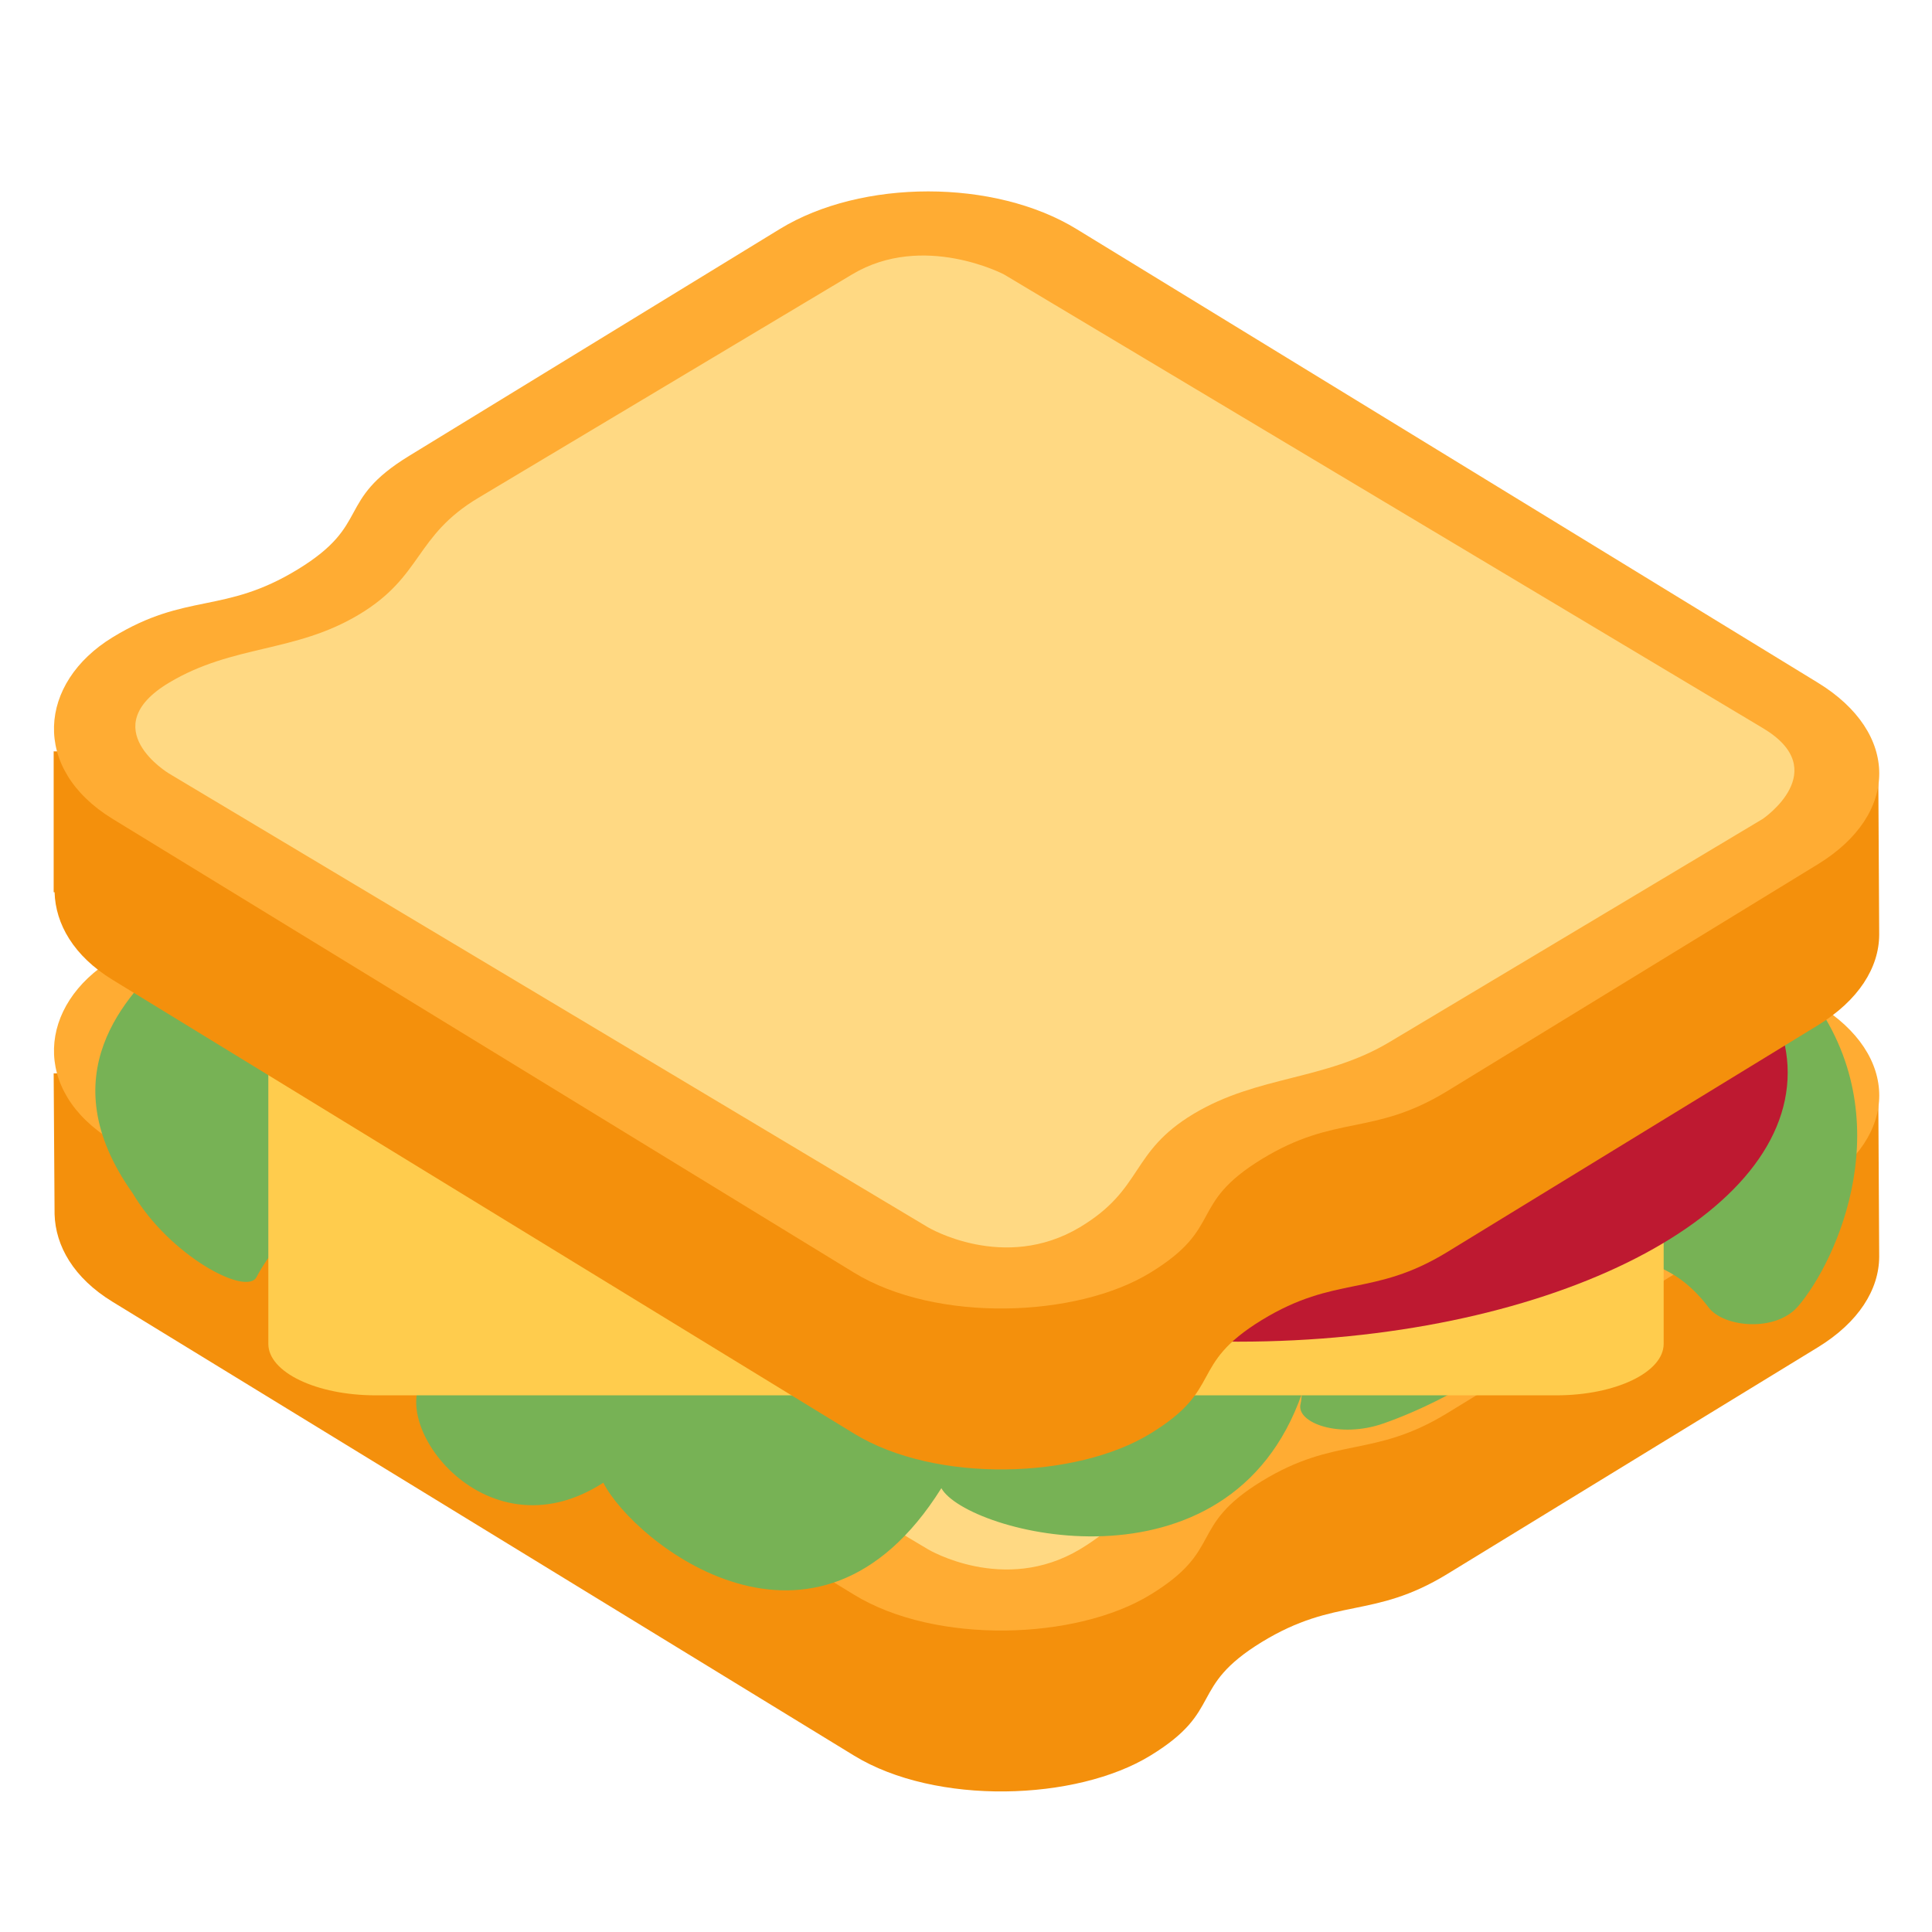
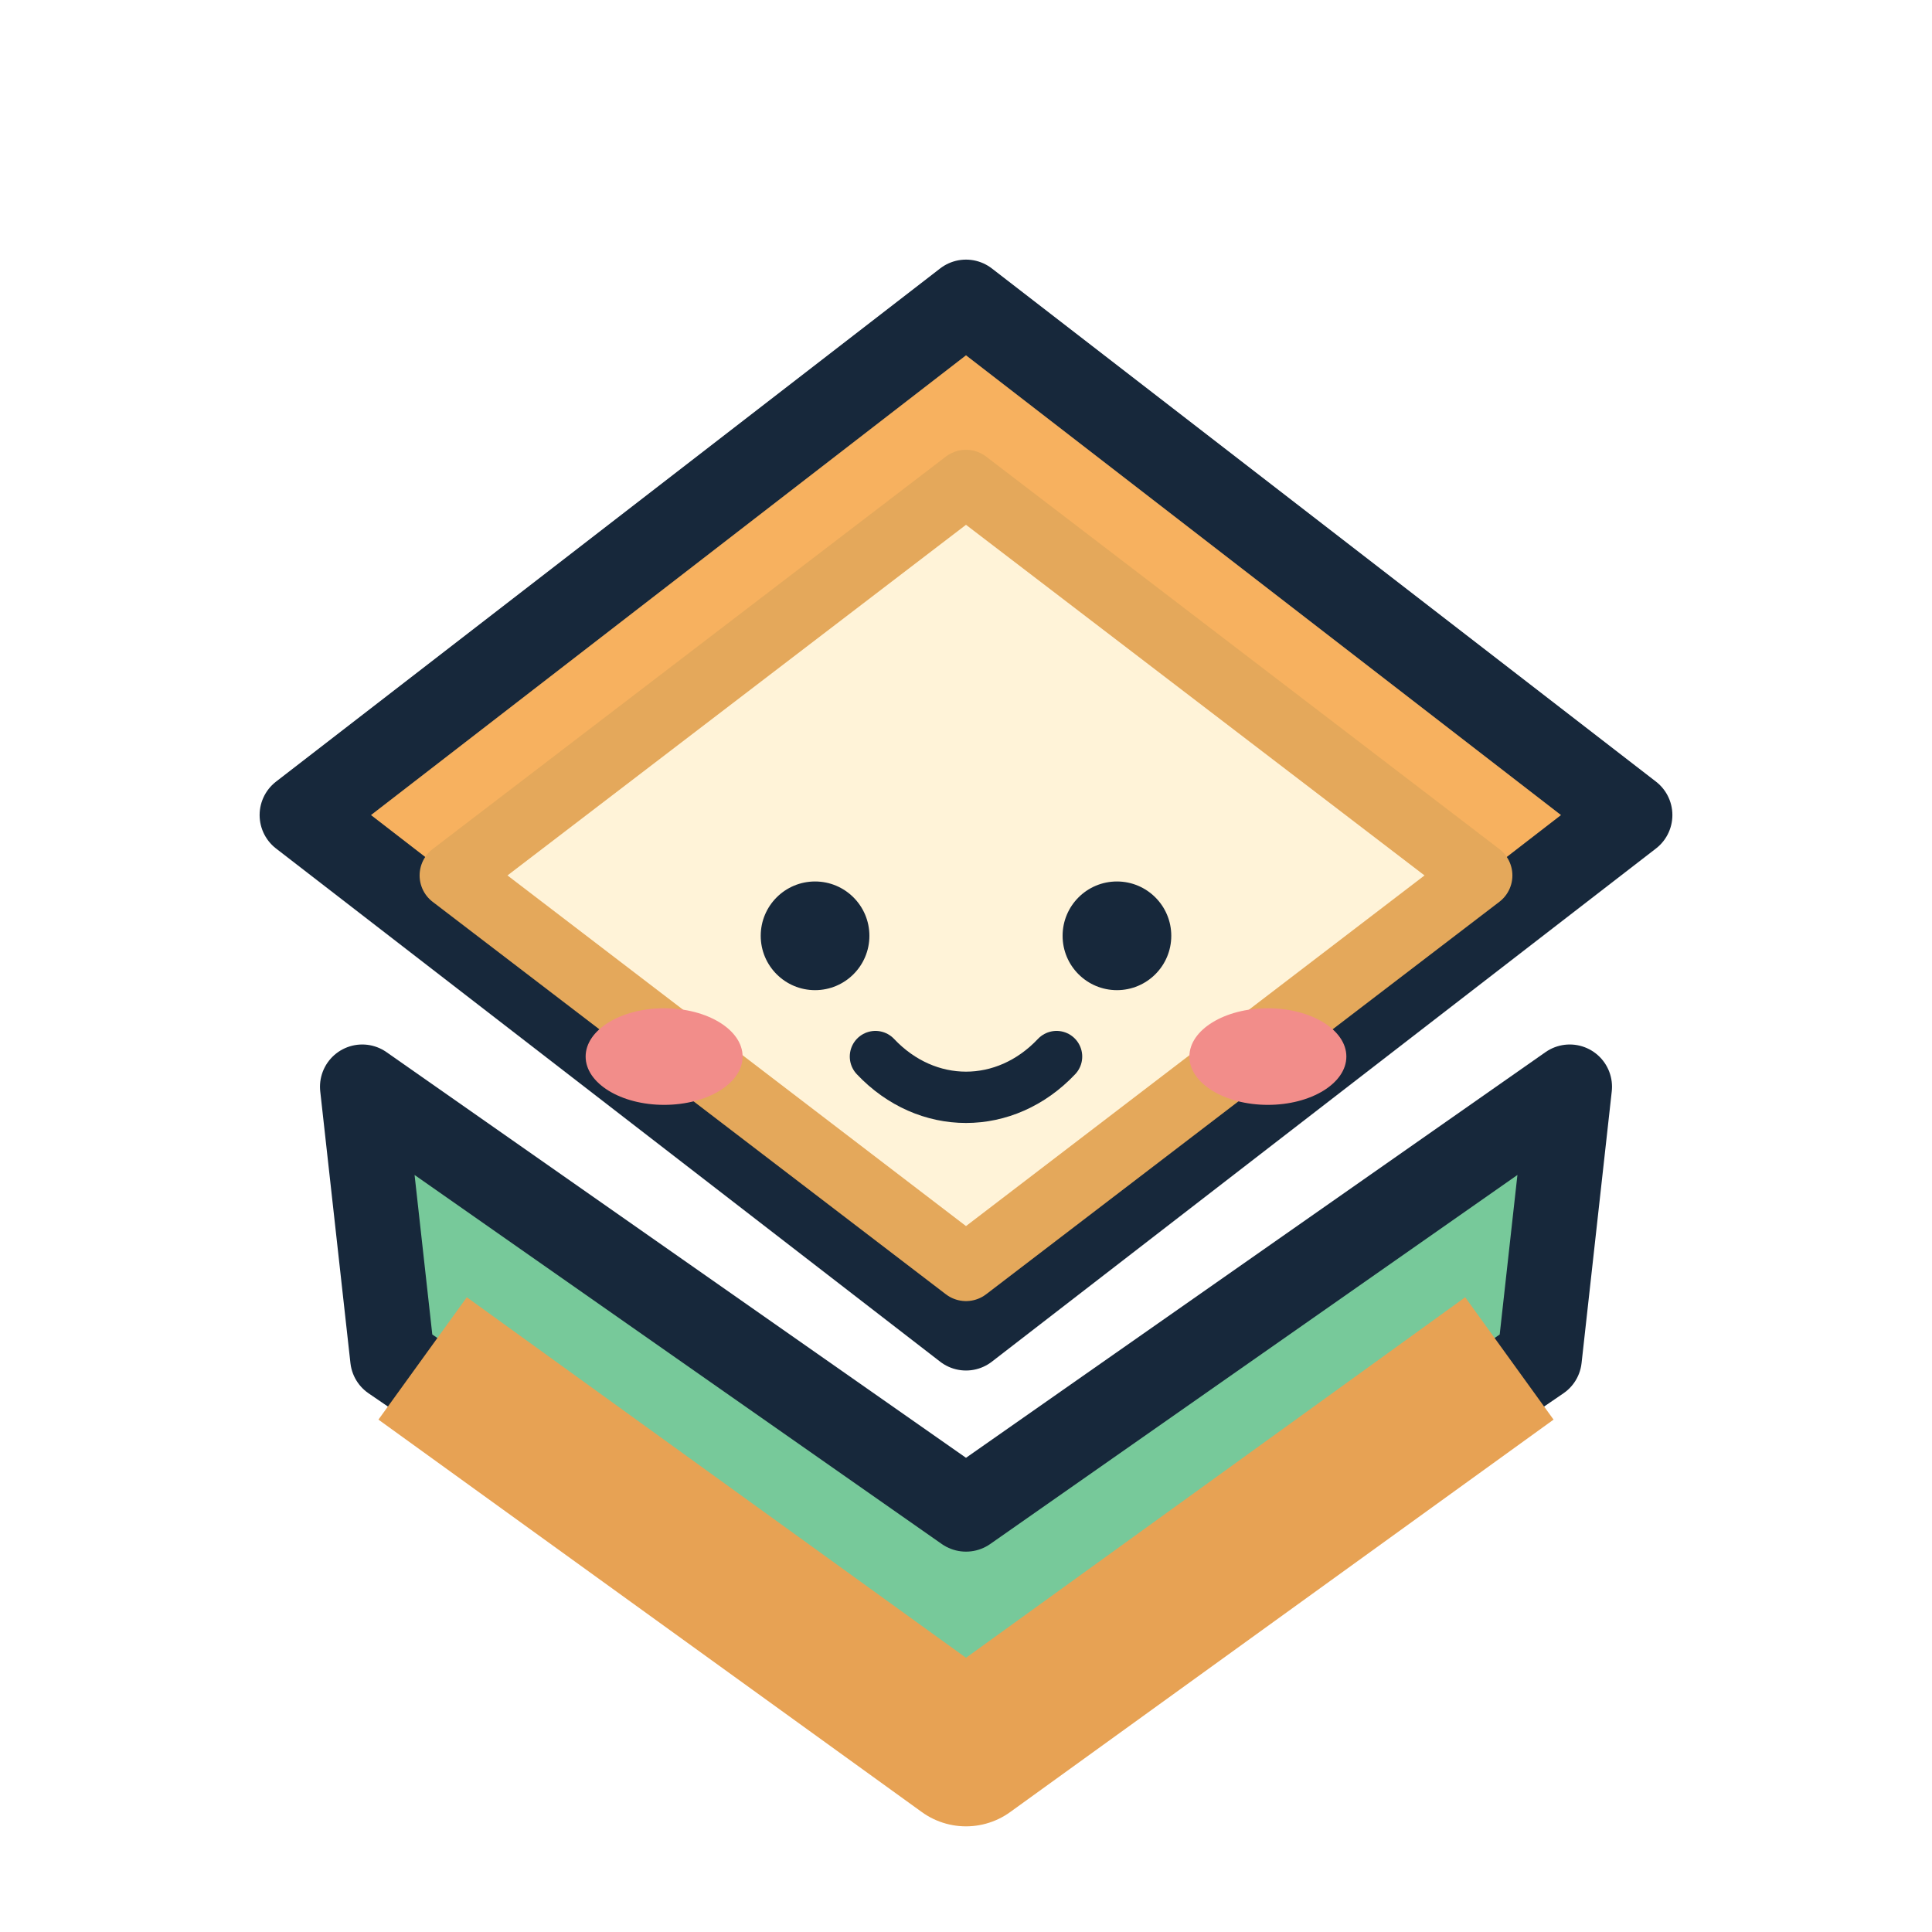
- <svg xmlns="http://www.w3.org/2000/svg" viewBox="0 0 36 36">
-   <path fill="#F4900C" d="M35 20.516L1 20l.017 2.625c.017.593.355 1.188 1.08 1.632l6.907 4.228 6.908 4.227c1.526.935 4.145.848 5.525 0 1.383-.845.692-1.267 2.073-2.114 1.381-.844 2.071-.422 3.454-1.266 1.383-.848 6.909-4.227 6.909-4.227.761-.466 1.141-1.077 1.143-1.689l-.016-2.9z" />
-   <path fill="#FFAC33" d="M33.873 18.721s-30.394-1.69-31.776-.845c-1.382.845-1.526 2.447 0 3.382l6.907 4.228 6.908 4.228c1.526.935 4.145.848 5.525 0 1.383-.845.692-1.267 2.073-2.114 1.381-.844 2.071-.422 3.454-1.266 1.383-.848 6.908-4.228 6.908-4.228 1.526-.935 1.527-2.451.001-3.385z" />
-   <path fill="#FFD983" d="M10.222 24.642l7.071 4.228s1.414.844 2.828 0c1.197-.717 2.121-2.114 2.121-2.114l-12.02-2.114z" />
-   <path fill="#77B255" d="M33.739 18.565c-1.941-2.589-26.694-4.412-30.577-.767-.784.737-2.265 2.22-.688 4.439.688 1.162 2.116 1.919 2.306 1.56.443-.842 1.327-1.578 2.653-1.507-.075.178.641 3.207.56 3.275-.925.786.997 3.518 3.249 2.063.561 1.108 3.956 3.843 6.299.102.466.844 5.36 2.128 6.719-1.766-.011.067-.008.124-.026.196-.089.35.722.653 1.548.363 1.389-.486 3.395-1.693 3.75-3.018.991-.173 1.734.102 2.306.858.283.374 1.254.464 1.669-.025.732-.859 1.933-3.503.232-5.773z" />
-   <path fill="#FFCC4D" d="M31 25.041c0 .529-.896.959-2 .959H7c-1.104 0-2-.43-2-.959V18.49h26v6.551z" />
-   <path fill="#BE1931" d="M33.311 19.987c0 2.768-4.586 5.013-10.242 5.013-5.658 0-10.243-2.245-10.243-5.013 0-2.769 4.585-5.013 10.243-5.013 5.656 0 10.242 2.245 10.242 5.013z" />
-   <path fill="#F4900C" d="M35 14.516L1 14v2.625h.017c.017.593.355 1.188 1.08 1.632l6.907 4.228 6.908 4.227c1.526.935 4.145.848 5.525 0 1.383-.845.692-1.267 2.073-2.114 1.381-.844 2.071-.422 3.454-1.266 1.383-.848 6.909-4.227 6.909-4.227.761-.466 1.141-1.077 1.143-1.689v-.005L35 14.516z" />
-   <path fill="#FFAC33" d="M33.873 12.721L20.058 4.267c-1.526-.934-4-.934-5.527 0L7.623 8.495c-1.381.845-.691 1.268-2.072 2.113-1.381.845-2.072.422-3.454 1.268-1.382.845-1.526 2.447 0 3.382l13.815 8.455c1.526.935 4.145.848 5.525 0 1.383-.845.692-1.267 2.073-2.114 1.381-.844 2.071-.422 3.454-1.266 1.383-.848 6.908-4.228 6.908-4.228 1.526-.934 1.527-2.45.001-3.384z" />
-   <path fill="#FFD983" d="M32.85 13.568L18.707 5.113s-1.507-.791-2.829 0L8.916 9.275c-1.197.715-1.033 1.463-2.23 2.178-1.196.716-2.339.553-3.536 1.268-1.414.847 0 1.693 0 1.693l14.142 8.455s1.414.844 2.828 0c1.197-.717.926-1.397 2.121-2.114 1.197-.717 2.447-.619 3.644-1.334 1.197-.714 6.963-4.163 6.963-4.163s1.323-.901.002-1.69z" />
+ <svg xmlns="http://www.w3.org/2000/svg" viewBox="0 0 64 64">
+   <path d="m10 27 22-17 22 17-22 17z" fill="#F7B15F" stroke="#17283B" stroke-width="2.8" stroke-linejoin="round" />
+   <path d="m15 29 17-13 17 13-17 13z" fill="#FFF3D8" stroke="#E4A85B" stroke-width="2.2" stroke-linejoin="round" />
+   <path d="m12 36 20 14 20-14-1 9-19 13-19-13z" fill="#77C99A" stroke="#17283B" stroke-width="2.8" stroke-linejoin="round" />
+   <path d="m14 45 18 13 18-13" fill="none" stroke="#E7A254" stroke-width="5" stroke-linejoin="round" />
+   <g fill="#17283B">
+     <circle cx="27" cy="31" r="1.8" />
+     <circle cx="37" cy="31" r="1.8" />
+   </g>
+   <path d="M29 35c1.7 1.8 4.3 1.8 6 0" fill="none" stroke="#17283B" stroke-width="1.7" stroke-linecap="round" />
+   <g fill="#F28D8A">
+     <ellipse cx="22" cy="35" rx="2.6" ry="1.6" />
+     <ellipse cx="42" cy="35" rx="2.6" ry="1.6" />
+   </g>
</svg>
